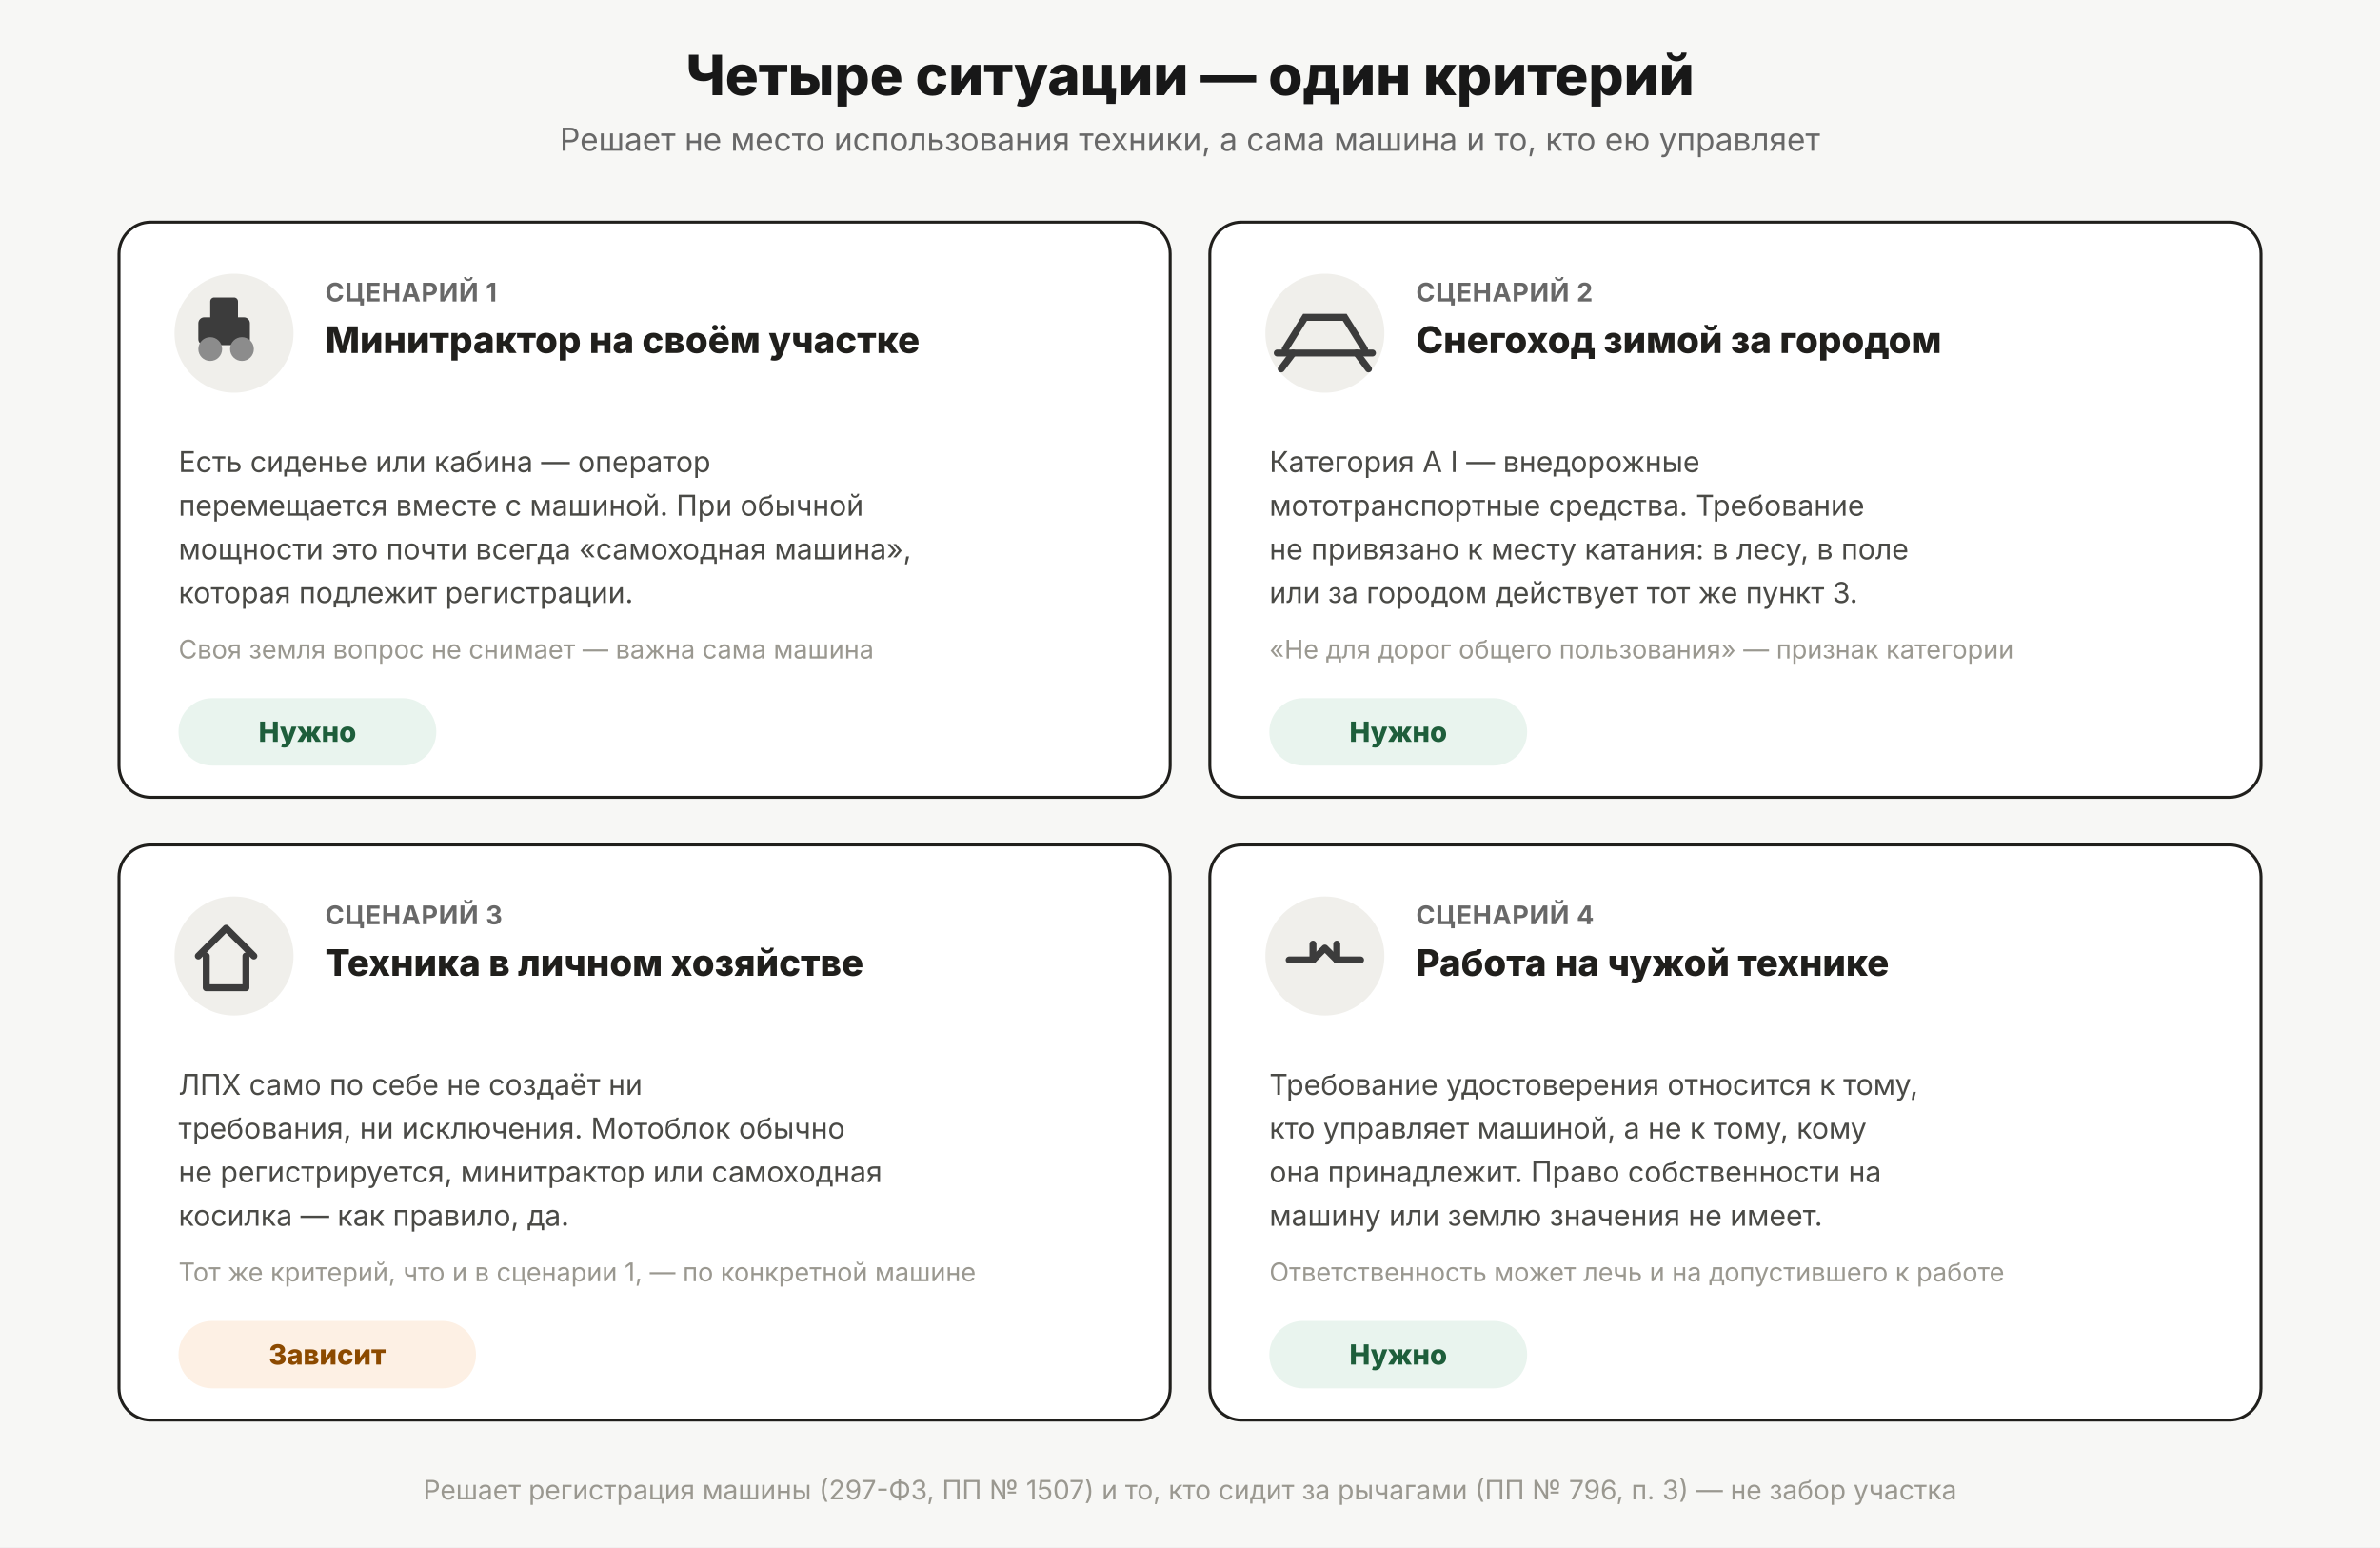
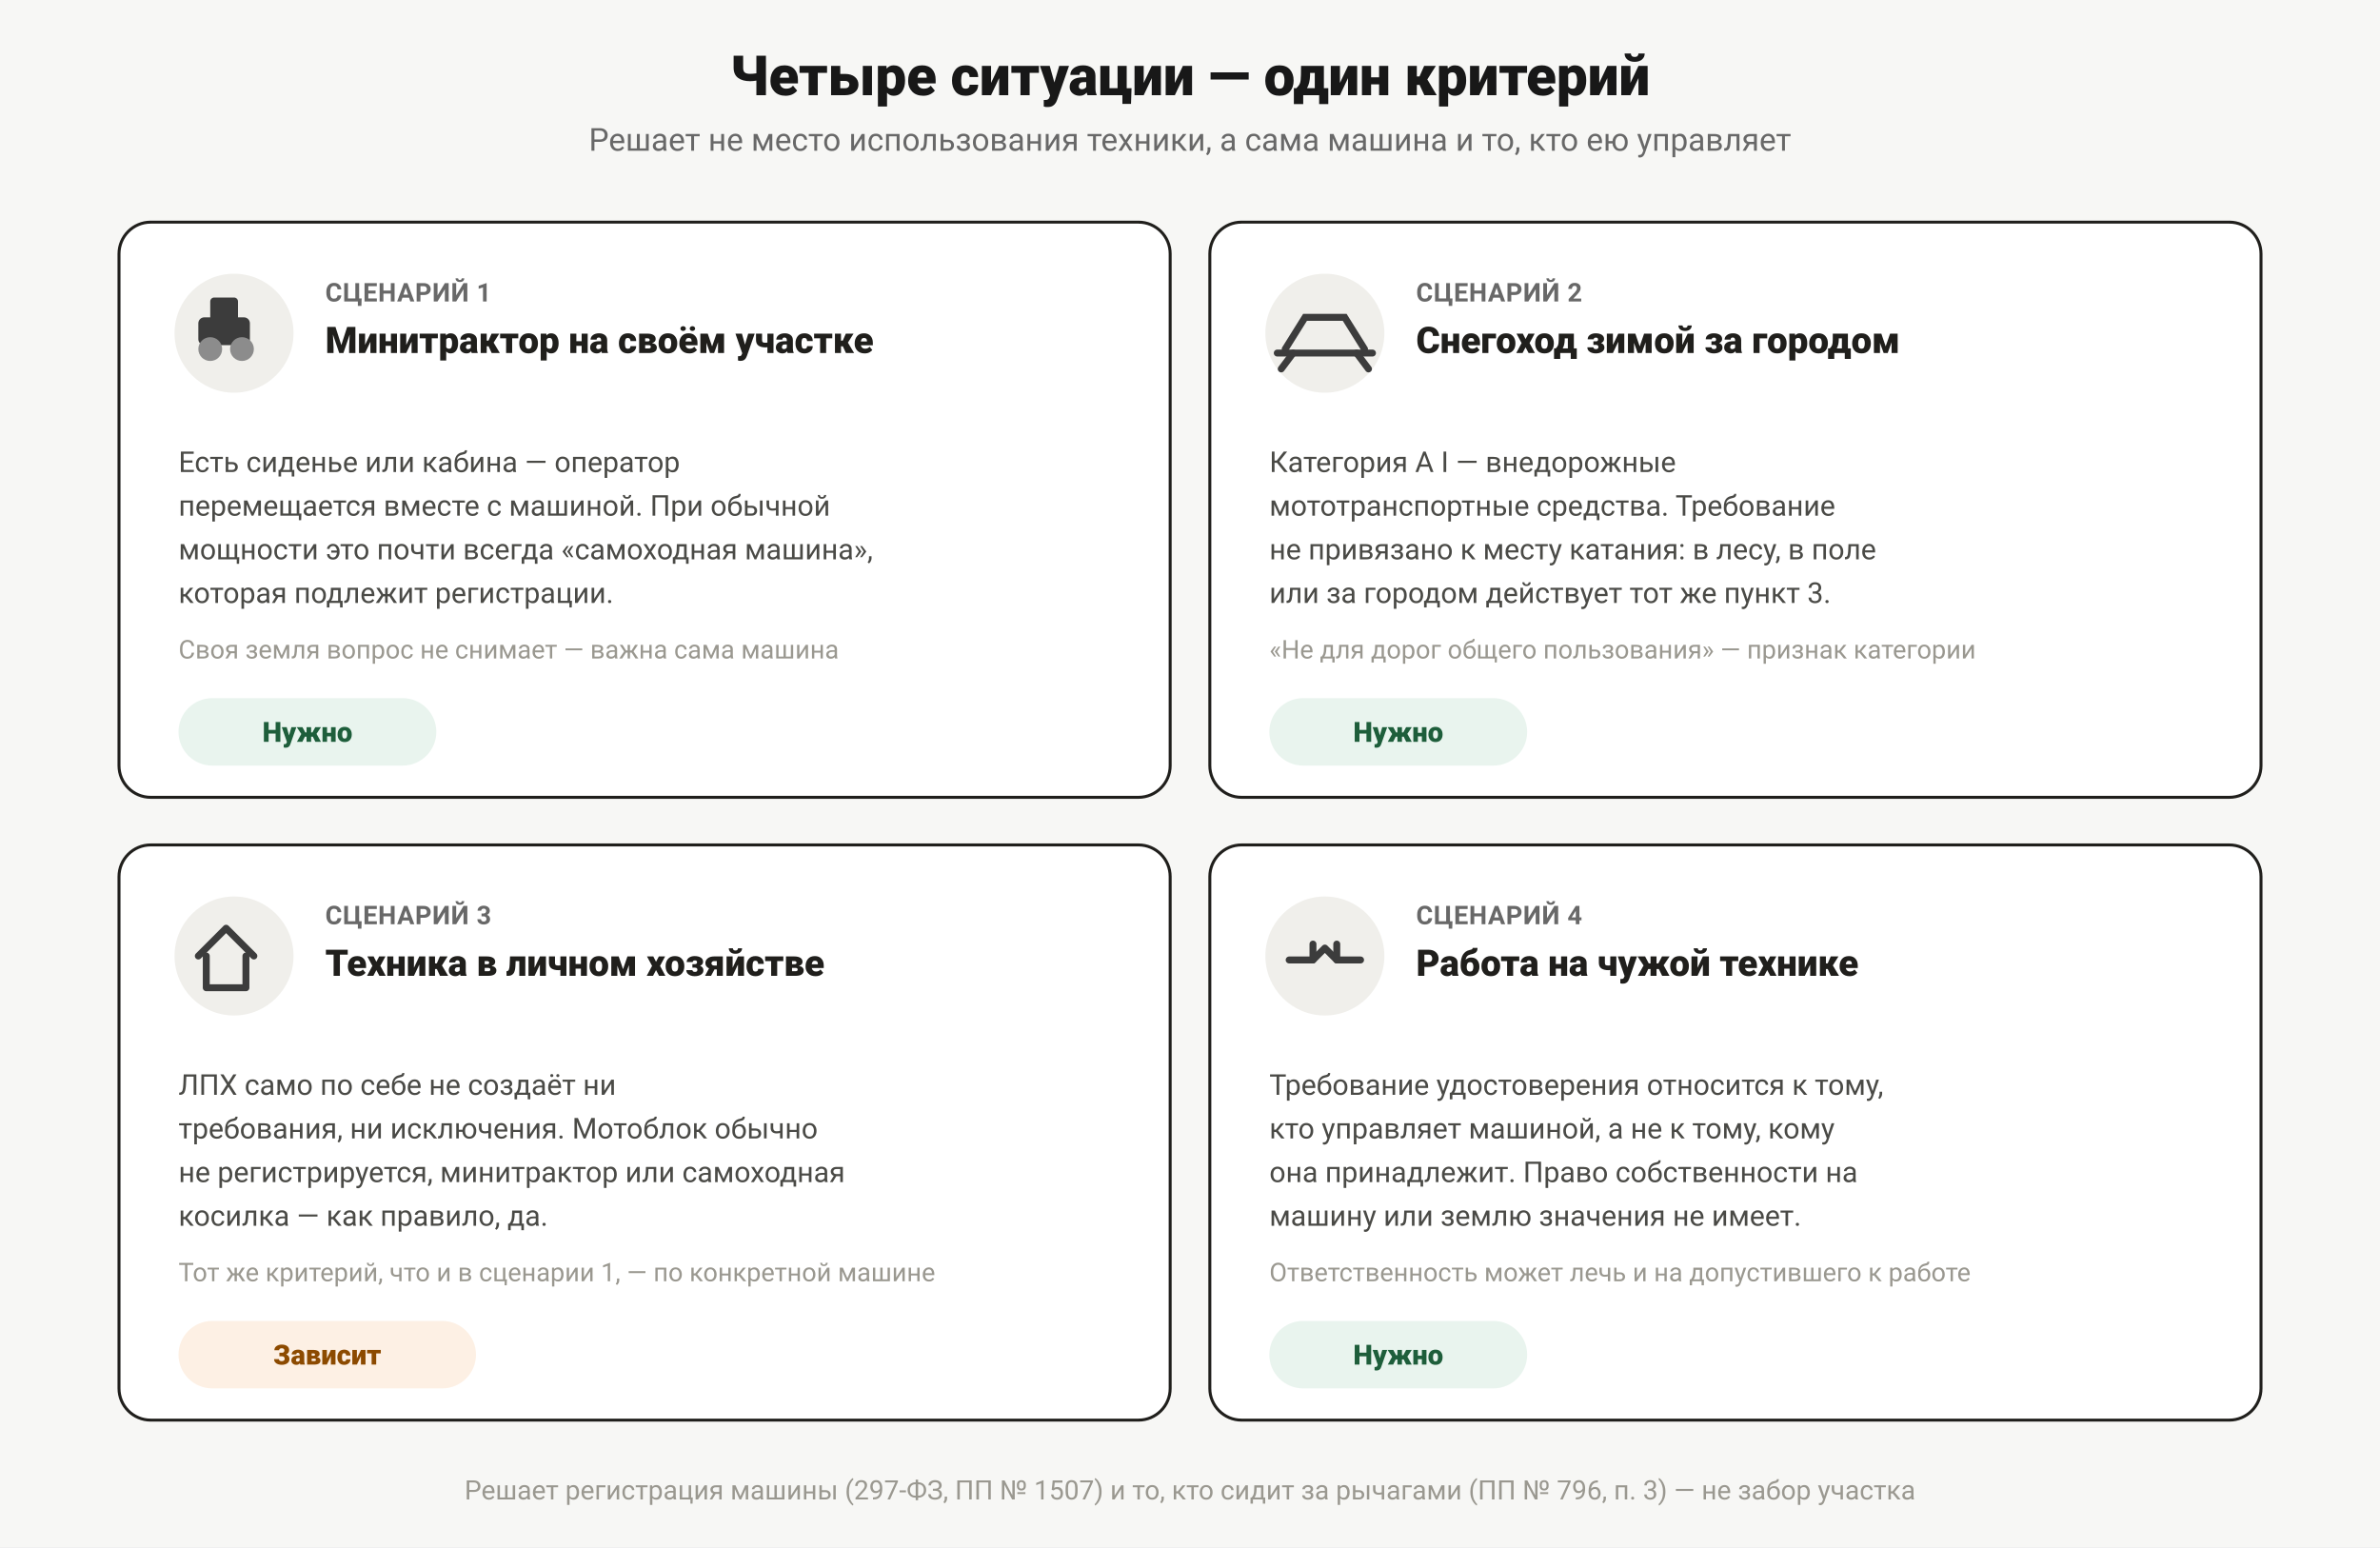
- <svg xmlns="http://www.w3.org/2000/svg" viewBox="0 0 1200 780" font-family="'Manrope', -apple-system, 'Segoe UI', sans-serif" role="img" aria-label="Схема: четыре типичные ситуации и нужно ли в них удостоверение тракториста в Пермском крае">
+ <svg xmlns="http://www.w3.org/2000/svg" viewBox="0 0 1200 780" font-family="'Manrope', -apple-system, 'Segoe UI', Roboto, Arial, 'Liberation Sans', sans-serif" role="img" aria-label="Схема: четыре типичные ситуации и нужно ли в них удостоверение тракториста в Пермском крае">
  <rect width="1200" height="780" fill="#F7F7F5" />
  <text x="600" y="48" text-anchor="middle" font-size="28" font-weight="800" fill="#181818">Четыре ситуации — один критерий</text>
  <text x="600" y="76" text-anchor="middle" font-size="16" fill="#686868">Решает не место использования техники, а сама машина и то, кто ею управляет</text>
  <g>
    <rect x="60" y="112" width="530" height="290" rx="16" fill="#FFFFFF" stroke="#201F1C" stroke-width="1.5" />
    <circle cx="118" cy="168" r="30" fill="#F0EFEB" />
    <g transform="translate(98,150)" stroke="#3C3C3C" stroke-width="3.5" fill="none" stroke-linecap="round">
      <rect x="2" y="10" width="26" height="14" rx="3" fill="#3C3C3C" stroke="none" />
      <rect x="8" y="0" width="14" height="12" rx="2" fill="#3C3C3C" stroke="none" />
      <circle cx="8" cy="26" r="6" fill="#8C8C8C" stroke="none" />
      <circle cx="24" cy="26" r="6" fill="#8C8C8C" stroke="none" />
    </g>
    <text x="164" y="152" font-size="13" font-weight="700" fill="#686868" letter-spacing="0.3">СЦЕНАРИЙ 1</text>
    <text x="164" y="178" font-size="18.5" font-weight="800" fill="#201F1C">Минитрактор на своём участке</text>
    <text x="90" y="238" font-size="14.5" fill="#4A4A46">Есть сиденье или кабина — оператор</text>
    <text x="90" y="260" font-size="14.5" fill="#4A4A46">перемещается вместе с машиной. При обычной</text>
    <text x="90" y="282" font-size="14.5" fill="#4A4A46">мощности это почти всегда «самоходная машина»,</text>
    <text x="90" y="304" font-size="14.5" fill="#4A4A46">которая подлежит регистрации.</text>
    <text x="90" y="332" font-size="13" fill="#9A9890">Своя земля вопрос не снимает — важна сама машина</text>
    <rect x="90" y="352" width="130" height="34" rx="17" fill="#E9F4EE" />
    <text x="155" y="374" text-anchor="middle" font-size="14" font-weight="800" fill="#1E5E3B">Нужно</text>
  </g>
  <g>
    <rect x="610" y="112" width="530" height="290" rx="16" fill="#FFFFFF" stroke="#201F1C" stroke-width="1.5" />
    <circle cx="668" cy="168" r="30" fill="#F0EFEB" />
    <g transform="translate(648,152)" stroke="#3C3C3C" stroke-width="3.5" fill="none" stroke-linecap="round">
      <path d="M0,24 L10,8 L30,8 L40,24" fill="none" />
      <path d="M-4,26 L44,26" />
      <path d="M4,26 L-2,34" />
      <path d="M36,26 L42,34" />
    </g>
    <text x="714" y="152" font-size="13" font-weight="700" fill="#686868" letter-spacing="0.3">СЦЕНАРИЙ 2</text>
    <text x="714" y="178" font-size="18.5" font-weight="800" fill="#201F1C">Снегоход зимой за городом</text>
    <text x="640" y="238" font-size="14.5" fill="#4A4A46">Категория A I — внедорожные</text>
    <text x="640" y="260" font-size="14.5" fill="#4A4A46">мототранспортные средства. Требование</text>
    <text x="640" y="282" font-size="14.5" fill="#4A4A46">не привязано к месту катания: в лесу, в поле</text>
    <text x="640" y="304" font-size="14.5" fill="#4A4A46">или за городом действует тот же пункт 3.</text>
    <text x="640" y="332" font-size="13" fill="#9A9890">«Не для дорог общего пользования» — признак категории</text>
    <rect x="640" y="352" width="130" height="34" rx="17" fill="#E9F4EE" />
    <text x="705" y="374" text-anchor="middle" font-size="14" font-weight="800" fill="#1E5E3B">Нужно</text>
  </g>
  <g>
    <rect x="60" y="426" width="530" height="290" rx="16" fill="#FFFFFF" stroke="#201F1C" stroke-width="1.5" />
    <circle cx="118" cy="482" r="30" fill="#F0EFEB" />
    <g transform="translate(98,466)" stroke="#3C3C3C" stroke-width="3.5" fill="none" stroke-linecap="round" stroke-linejoin="round">
      <path d="M2,16 L16,2 L30,16" />
      <path d="M6,16 L6,32 L26,32 L26,16" />
    </g>
    <text x="164" y="466" font-size="13" font-weight="700" fill="#686868" letter-spacing="0.3">СЦЕНАРИЙ 3</text>
    <text x="164" y="492" font-size="18.5" font-weight="800" fill="#201F1C">Техника в личном хозяйстве</text>
    <text x="90" y="552" font-size="14.5" fill="#4A4A46">ЛПХ само по себе не создаёт ни</text>
    <text x="90" y="574" font-size="14.5" fill="#4A4A46">требования, ни исключения. Мотоблок обычно</text>
    <text x="90" y="596" font-size="14.5" fill="#4A4A46">не регистрируется, минитрактор или самоходная</text>
    <text x="90" y="618" font-size="14.5" fill="#4A4A46">косилка — как правило, да.</text>
    <text x="90" y="646" font-size="13" fill="#9A9890">Тот же критерий, что и в сценарии 1, — по конкретной машине</text>
    <rect x="90" y="666" width="150" height="34" rx="17" fill="#FDF0E4" />
    <text x="165" y="688" text-anchor="middle" font-size="14" font-weight="800" fill="#8C4A00">Зависит</text>
  </g>
  <g>
    <rect x="610" y="426" width="530" height="290" rx="16" fill="#FFFFFF" stroke="#201F1C" stroke-width="1.5" />
    <circle cx="668" cy="482" r="30" fill="#F0EFEB" />
    <g transform="translate(648,466)" stroke="#3C3C3C" stroke-width="3.5" fill="none" stroke-linecap="round" stroke-linejoin="round">
      <path d="M2,18 L14,18 L20,12 L26,18 L38,18" />
      <path d="M14,18 L14,10" />
      <path d="M26,18 L26,10" />
    </g>
    <text x="714" y="466" font-size="13" font-weight="700" fill="#686868" letter-spacing="0.3">СЦЕНАРИЙ 4</text>
    <text x="714" y="492" font-size="18.5" font-weight="800" fill="#201F1C">Работа на чужой технике</text>
    <text x="640" y="552" font-size="14.5" fill="#4A4A46">Требование удостоверения относится к тому,</text>
    <text x="640" y="574" font-size="14.5" fill="#4A4A46">кто управляет машиной, а не к тому, кому</text>
    <text x="640" y="596" font-size="14.5" fill="#4A4A46">она принадлежит. Право собственности на</text>
    <text x="640" y="618" font-size="14.5" fill="#4A4A46">машину или землю значения не имеет.</text>
    <text x="640" y="646" font-size="13" fill="#9A9890">Ответственность может лечь и на допустившего к работе</text>
    <rect x="640" y="666" width="130" height="34" rx="17" fill="#E9F4EE" />
    <text x="705" y="688" text-anchor="middle" font-size="14" font-weight="800" fill="#1E5E3B">Нужно</text>
  </g>
  <text x="600" y="756" text-anchor="middle" font-size="13.5" fill="#9A9890">Решает регистрация машины (297-ФЗ, ПП № 1507) и то, кто сидит за рычагами (ПП № 796, п. 3) — не забор участка</text>
</svg>
